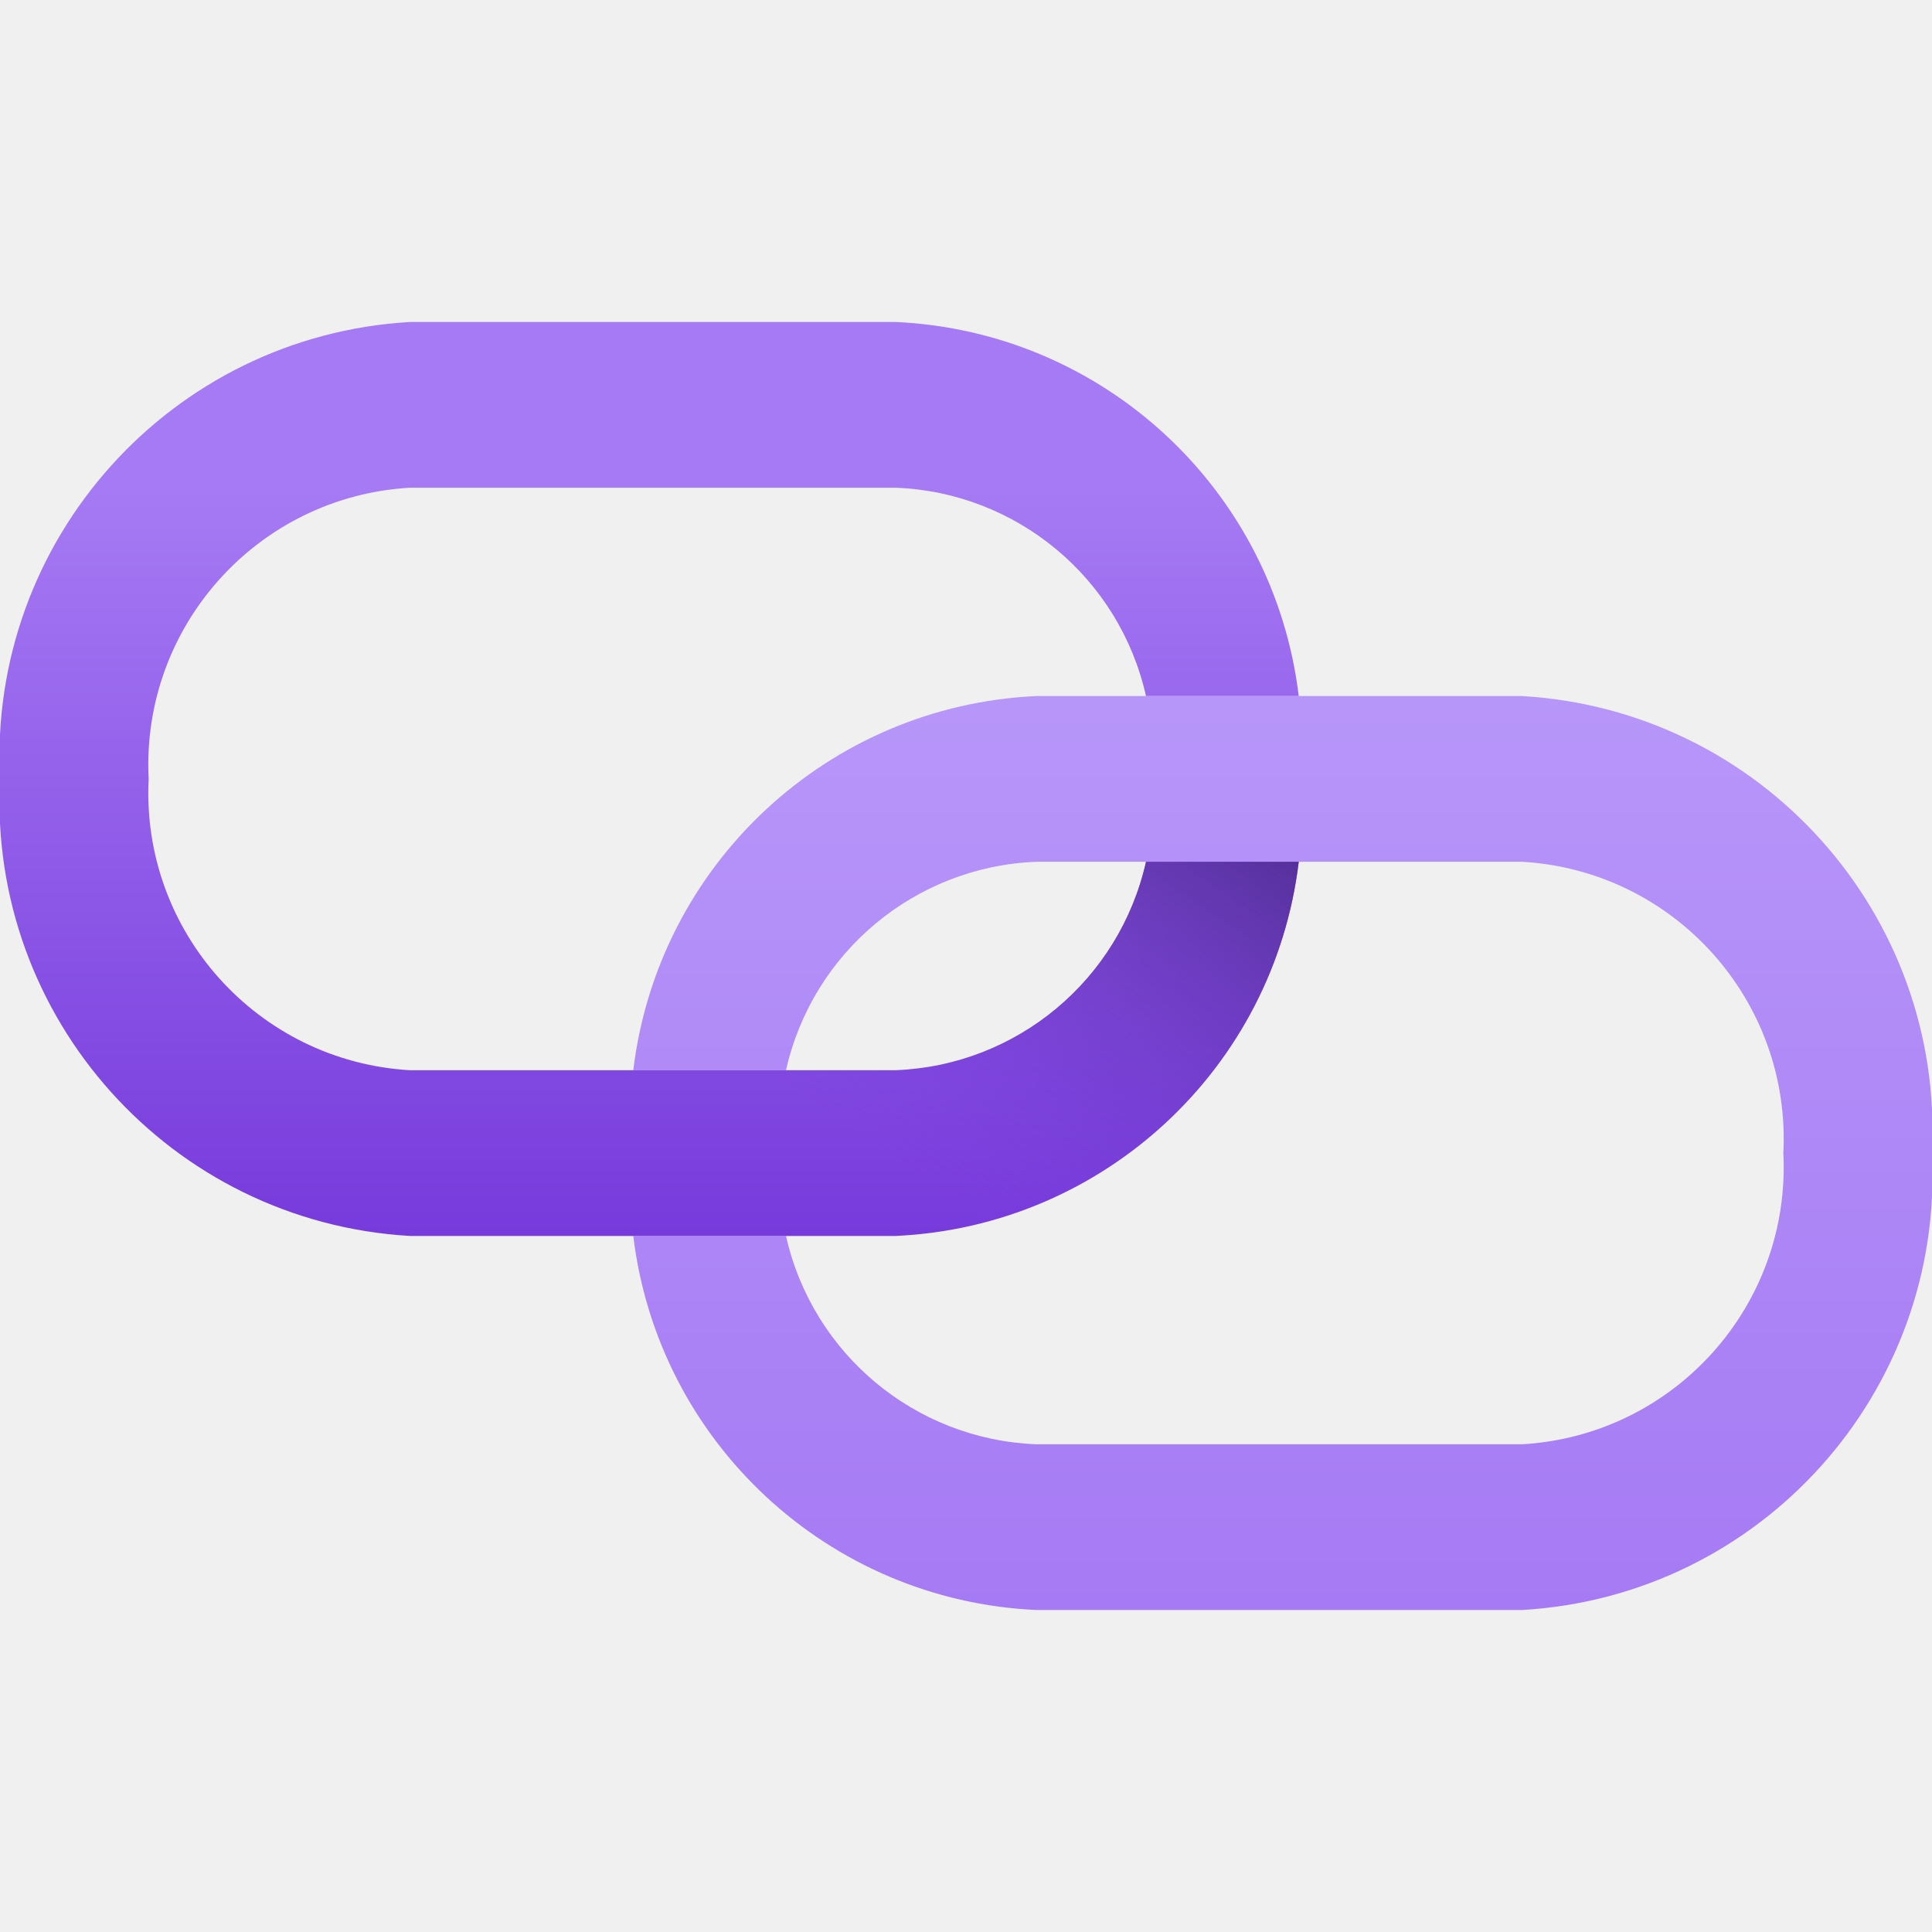
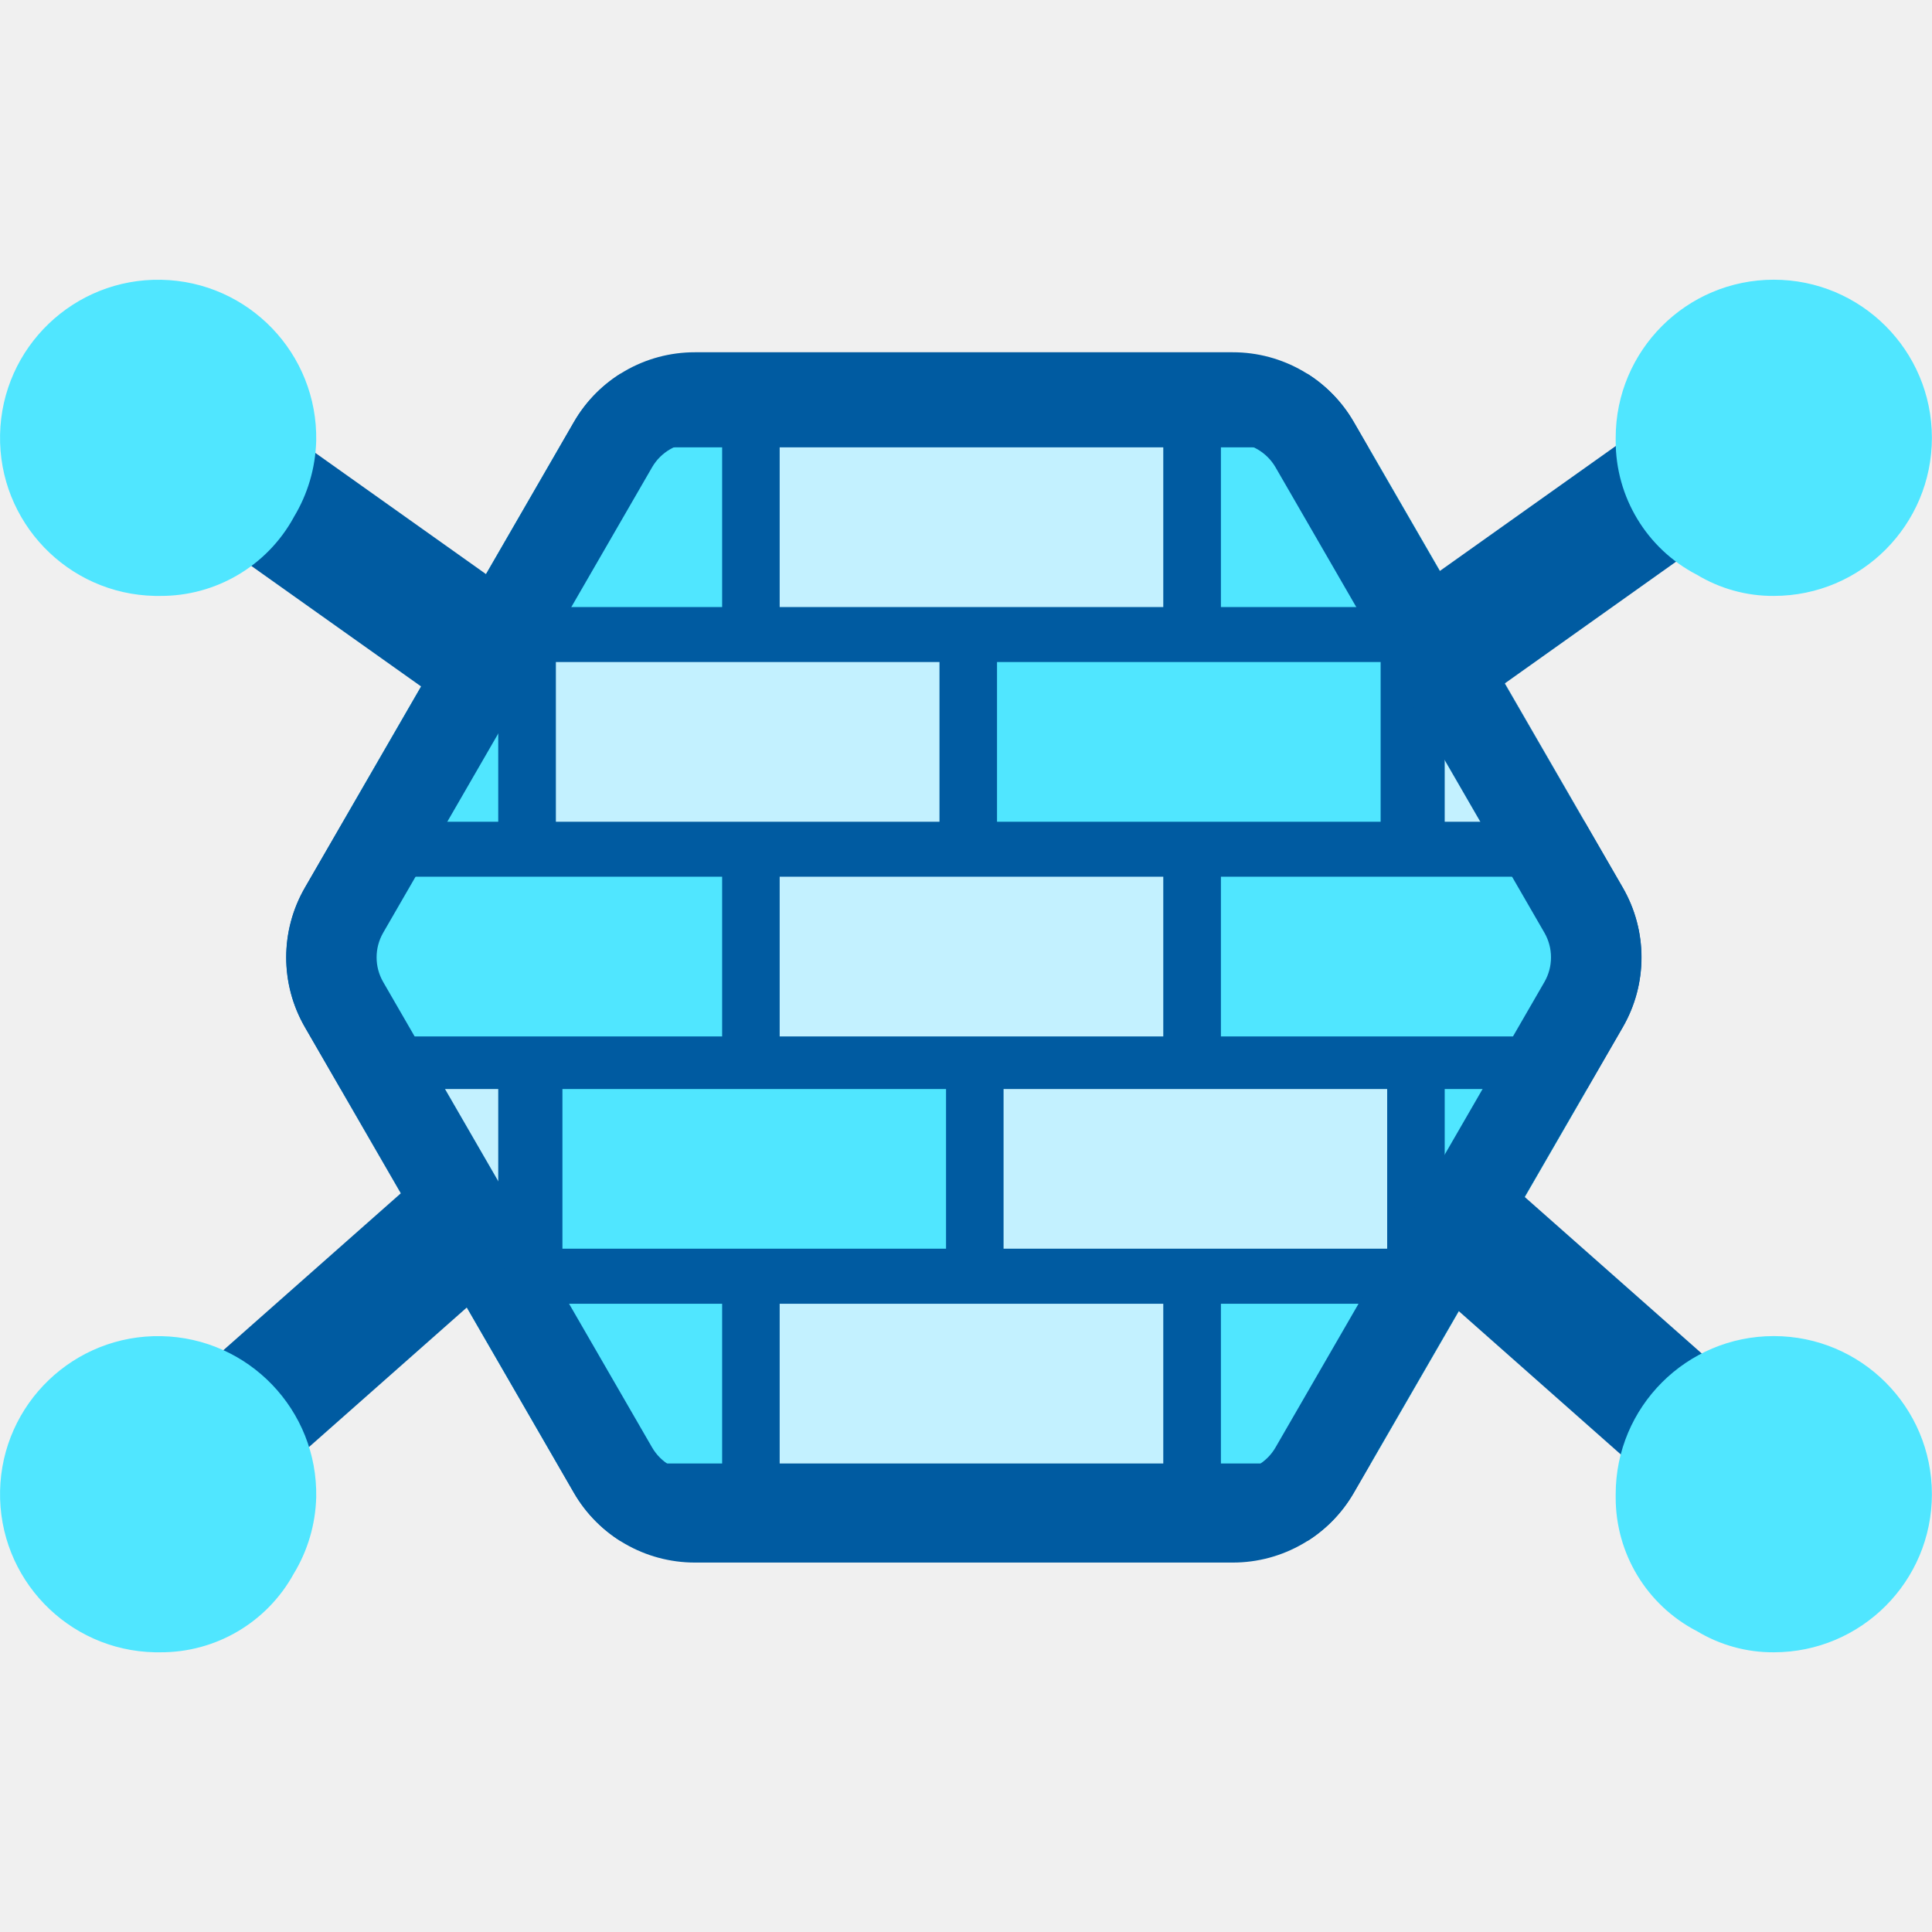
- <svg xmlns="http://www.w3.org/2000/svg" viewBox="0 0 18 18" class="msportalfx-svg-placeholder" role="presentation" focusable="false">
-   <g>
-     <defs>
-       <linearGradient id="a6b12a1c-5804-43d3-abf4-665602c054e9" x1="11.95" y1="15" x2="11.95" y2="6.485" gradientUnits="userSpaceOnUse">
-         <stop offset="0" stop-color="#a67af4" />
-         <stop offset=".999" stop-color="#b796f9" />
-       </linearGradient>
-       <linearGradient id="2d958f17-5e53-4b50-8e0d-5cd06ff506c4" x1="6.05" y1="11.515" x2="6.05" y2="3" gradientUnits="userSpaceOnUse">
-         <stop offset="0" stop-color="#773adc" />
-         <stop offset=".817" stop-color="#a67af4" />
-       </linearGradient>
-       <linearGradient id="85c463d2-c872-4cad-b69e-8160cf52bc10" x1="10.514" y1="6.815" x2="7.927" y2="10.499" gradientUnits="userSpaceOnUse">
-         <stop offset="0" stop-color="#552f99" />
-         <stop offset="1" stop-color="#773adc" stop-opacity="0" />
-       </linearGradient>
-     </defs>
-     <path d="M14.182 6.485H9.655A3.965 3.965 0 0 0 5.9 9.971h1.423a2.49 2.49 0 0 1 2.332-1.942h4.527a2.587 2.587 0 0 1 2.433 2.714 2.587 2.587 0 0 1-2.433 2.713H9.655a2.489 2.489 0 0 1-2.332-1.941H5.9A3.964 3.964 0 0 0 9.655 15h4.527A4.06 4.06 0 0 0 18 10.743a4.061 4.061 0 0 0-3.818-4.258Z" fill="url(#a6b12a1c-5804-43d3-abf4-665602c054e9)" />
-     <path d="M8.345 9.971H3.818a2.588 2.588 0 0 1-2.433-2.714 2.587 2.587 0 0 1 2.433-2.713h4.527a2.488 2.488 0 0 1 2.332 1.941H12.1A3.963 3.963 0 0 0 8.345 3H3.818A4.06 4.06 0 0 0 0 7.257a4.061 4.061 0 0 0 3.818 4.258h4.527A3.964 3.964 0 0 0 12.1 8.029h-1.423a2.489 2.489 0 0 1-2.332 1.942Z" fill="url(#2d958f17-5e53-4b50-8e0d-5cd06ff506c4)" />
-     <path d="M8.345 9.971H5.311v1.544h3.034A3.964 3.964 0 0 0 12.1 8.029h-1.423a2.489 2.489 0 0 1-2.332 1.942Z" fill="url(#85c463d2-c872-4cad-b69e-8160cf52bc10)" />
+ <svg viewBox="0 0 18 18" class="msportalfx-svg-placeholder">
+   <defs>
+     <clipPath id="p15nQ3tKL__a">
+       <path fill="none" d="M12.614 3.933a1.3 1.3 0 0 0-1.128-.651H6.475a1.3 1.3 0 0 0-1.128.651L2.842 8.269a1.3 1.3 0 0 0 0 1.302l2.505 4.336c.233.403.663.651 1.128.651h5.011a1.3 1.3 0 0 0 1.128-.651l2.505-4.336a1.3 1.3 0 0 0 0-1.302z" />
+     </clipPath>
+   </defs>
+   <g clip-path="url(#p15nQ3tKL__a)">
+     <path fill="#005ba1" d="M15.082 14.354a.5.5 0 0 0 .512-.488V3.972a.5.5 0 0 0-.512-.488s-12.196 0-12.196 0a.5.5 0 0 0-.512.488v9.894a.5.5 0 0 0 .512.488s12.196 0 12.196 0" />
+     <path fill="#50e6ff" d="M3.154 4.168h3.574v1.488H3.154z" />
+     <path fill="#c3f1ff" d="M7.264 4.168h3.574v1.488H7.264z" />
+     <path fill="#50e6ff" d="M11.375 4.168h3.574v1.488h-3.574zm-8.221 2h1.488v1.488H3.154z" />
+     <path fill="#c3f1ff" d="M13.46 6.168h1.488v1.488H13.46zm-8.281 0h3.574v1.488H5.179z" />
+     <path fill="#50e6ff" d="M9.289 6.168h3.574v1.488H9.289zm-6.135 2h3.574v1.488H3.154z" />
+     <path fill="#c3f1ff" d="M7.264 8.168h3.574v1.488H7.264z" />
+     <path fill="#50e6ff" d="M11.375 8.168h3.574v1.488h-3.574zm2.085 1.978h1.488v1.488H13.46z" />
+     <path fill="#c3f1ff" d="M3.154 10.146h1.488v1.488H3.154zm6.196 0h3.574v1.488H9.35z" />
+     <path fill="#50e6ff" d="M5.24 10.146h3.574v1.488H5.24zm-2.086 2.001h3.574v1.488H3.154z" />
+     <path fill="#c3f1ff" d="M7.264 12.147h3.574v1.488H7.264z" />
+     <path fill="#50e6ff" d="M11.375 12.147h3.574v1.488h-3.574z" />
  </g>
+   <path fill="#005ba1" d="M11.485 4.124c.164 0 .317.088.399.23l2.505 4.336a.46.46 0 0 1 0 .459l-2.505 4.336a.46.46 0 0 1-.399.23H6.474a.46.46 0 0 1-.399-.23L3.57 9.149a.46.46 0 0 1 0-.459l2.505-4.336a.46.46 0 0 1 .399-.23zm0-.842H6.474a1.3 1.3 0 0 0-1.128.651L2.841 8.269a1.3 1.3 0 0 0 0 1.302l2.505 4.336c.233.403.663.651 1.128.651h5.011a1.3 1.3 0 0 0 1.128-.651l2.505-4.336a1.3 1.3 0 0 0 0-1.302l-2.505-4.336a1.3 1.3 0 0 0-1.128-.651" />
+   <path fill="#005ba1" d="m1.074 13.47 2.85-2.52.798.902-2.85 2.52zm.051-9.061.697-.982 3.168 2.25-.697.981zm12.054 7.442.797-.902 2.85 2.52-.797.903zm-.269-6.173 3.169-2.251.697.981-3.168 2.252z" />
+   <path fill="#50e6ff" d="M2.736 14.663c.131-.215.203-.46.21-.712a1.473 1.473 0 1 0-1.503 1.443h.05a1.41 1.41 0 0 0 1.243-.731m0-9.843c.131-.215.203-.46.21-.712a1.473 1.473 0 1 0-1.503 1.444h.05a1.41 1.41 0 0 0 1.243-.731Zm13.069.532c.217.132.467.202.722.2a1.473 1.473 0 1 0-1.474-1.473v.03a1.4 1.4 0 0 0 .751 1.243Zm0 9.842c.217.132.467.202.722.2a1.473 1.473 0 1 0-1.474-1.473v.03a1.4 1.4 0 0 0 .751 1.243Z" />
  <style>.msportalfx-svg-c01{fill:#fff}.msportalfx-svg-c02{fill:#e5e5e5}.msportalfx-svg-c03{fill:#a0a1a2}.msportalfx-svg-c04{fill:#7a7a7a}.msportalfx-svg-c05{fill:#3e3e3e}.msportalfx-svg-c06{fill:#1e1e1e}.msportalfx-svg-c07{fill:#0f0f0f}.msportalfx-svg-c08{fill:#ba141a}.msportalfx-svg-c09{fill:#dd5900}.msportalfx-svg-c10{fill:#ff8c00}.msportalfx-svg-c11{fill:#fcd116}.msportalfx-svg-c12{fill:#fee087}.msportalfx-svg-c13{fill:#b8d432}.msportalfx-svg-c14,.msportalfx-svg-c32{fill:#57a300}.msportalfx-svg-c15{fill:#59b4d9}.msportalfx-svg-c16{fill:#3999c6}.msportalfx-svg-c17{fill:#804998}.msportalfx-svg-c18{fill:#ec008c}.msportalfx-svg-c19{fill:#0072c6}.msportalfx-svg-c20{fill:#68217a}.msportalfx-svg-c21{fill:#00188f}.msportalfx-svg-c22{fill:#e81123}.fxs-mode-light .msportalfx-svg-c22{fill:#a4262c}.msportalfx-svg-c23{fill:#cae3f3}.msportalfx-svg-c24{fill:#59aed3}.msportalfx-svg-c25{fill:#4c3b12}.msportalfx-svg-c26{fill:#be9555}.msportalfx-svg-c27{fill:#4f4d52}.msportalfx-svg-c28{fill:#ef6f59}.msportalfx-svg-c29{fill:#f7cb64}.msportalfx-svg-c30{fill:#fdd8db}.msportalfx-svg-c31{fill:#f6ffec}.msportalfx-svg-c33{fill:#8a2da5}.msportalfx-svg-c34{fill:#e00b1c}.msportalfx-svg-c35{fill:#015cda}.msportalfx-svg-c36{fill:#5db300}.msportalfx-svg-c97{fill:#ffb900}.msportalfx-svg-c98{fill:#00a4ef}.msportalfx-svg-c99{fill:#f25022}.msportalfx-inverted-theme .msportalfx-svg-c05,.fxs-theme-dark .msportalfx-svg-c05{fill:#777}.msportalfx-inverted-theme .msportalfx-svg-c07,.fxs-theme-dark .msportalfx-svg-c07{fill:#f2f2f2}.msportalfx-svg-palette-white{fill:#fff}.msportalfx-svg-palette-blue{fill:#015cda}.msportalfx-svg-palette-black{fill:#1e1e1e}.msportalfx-svg-palette-green{fill:#57a300}.msportalfx-svg-palette-gray{fill:#a0a1a2}.msportalfx-svg-palette-inherit{fill:inherit}.msportalfx-svg-badge{position:absolute;left:0;bottom:0;min-height:10px;min-width:10px}.fxc-menu-icon&gt;.msportalfx-svg-badge{left:-2px;bottom:-2px;min-height:8px;min-width:8px}.msportalfx-svg-disabled{filter:grayscale(100%)}.msportalfx-svg-loading-square{animation:ProgressFlagAnimation 1.45s infinite ease-in-out;transform-origin:50%}.msportalfx-svg-loading-square:nth-child(1){animation-delay:0s}.msportalfx-svg-loading-square:nth-child(2){animation-delay:.2s}.msportalfx-svg-loading-square:nth-child(3){animation-delay:.4s}@keyframes ProgressFlagAnimation{0%{transform:scale(1);opacity:.3}36.1%{transform:scale(1.06);opacity:1}50%{transform:scale(1.06);opacity:1}86.1%{transform:scale(1);opacity:.3}}.msportalfx-svg-flip-horizontal&gt;svg,svg.msportalfx-svg-flip-horizontal{transform:scaleX(-1)}.msportalfx-svg-fabric-rotate360{animation:ImageRotation 1.3s cubic-bezier(.53,.21,.29,.67) infinite}@keyframes ImageRotation{0%{transform:rotate(-45deg)}100%{transform:rotate(315deg)}}.fxs-svg-number .msportalfx-font-bold{font-size:10px;fill:#0065ad}.fxs-svg-number .fxs-svg-circle{stroke-width:0%;fill:#0078d4}.fxs-svg-number .fxs-svg-text{fill:#fff;font-size:10px}.fxs-svg-number.msportalfx-svg-disabled{filter:grayscale(0%)}.fxs-svg-number.msportalfx-svg-disabled .fxs-svg-circle{fill:#fff;stroke-width:1px;stroke:#949494}.fxs-svg-number.msportalfx-svg-disabled .fxs-svg-text{fill:#949494}.fxs-theme-dark .fxs-svg-number .fxs-svg-text{fill:#0f0f0f}.fxs-theme-dark .fxs-svg-number .fxs-svg-circle{stroke-width:0%;fill:#0078d4}.fxs-theme-dark .fxs-svg-number.msportalfx-svg-disabled .fxs-svg-circle{fill:#0f0f0f;stroke-width:1px;stroke:#949494}.fxs-theme-dark .fxs-svg-number.msportalfx-svg-disabled .fxs-svg-text{fill:#949494}</style>
</svg>
